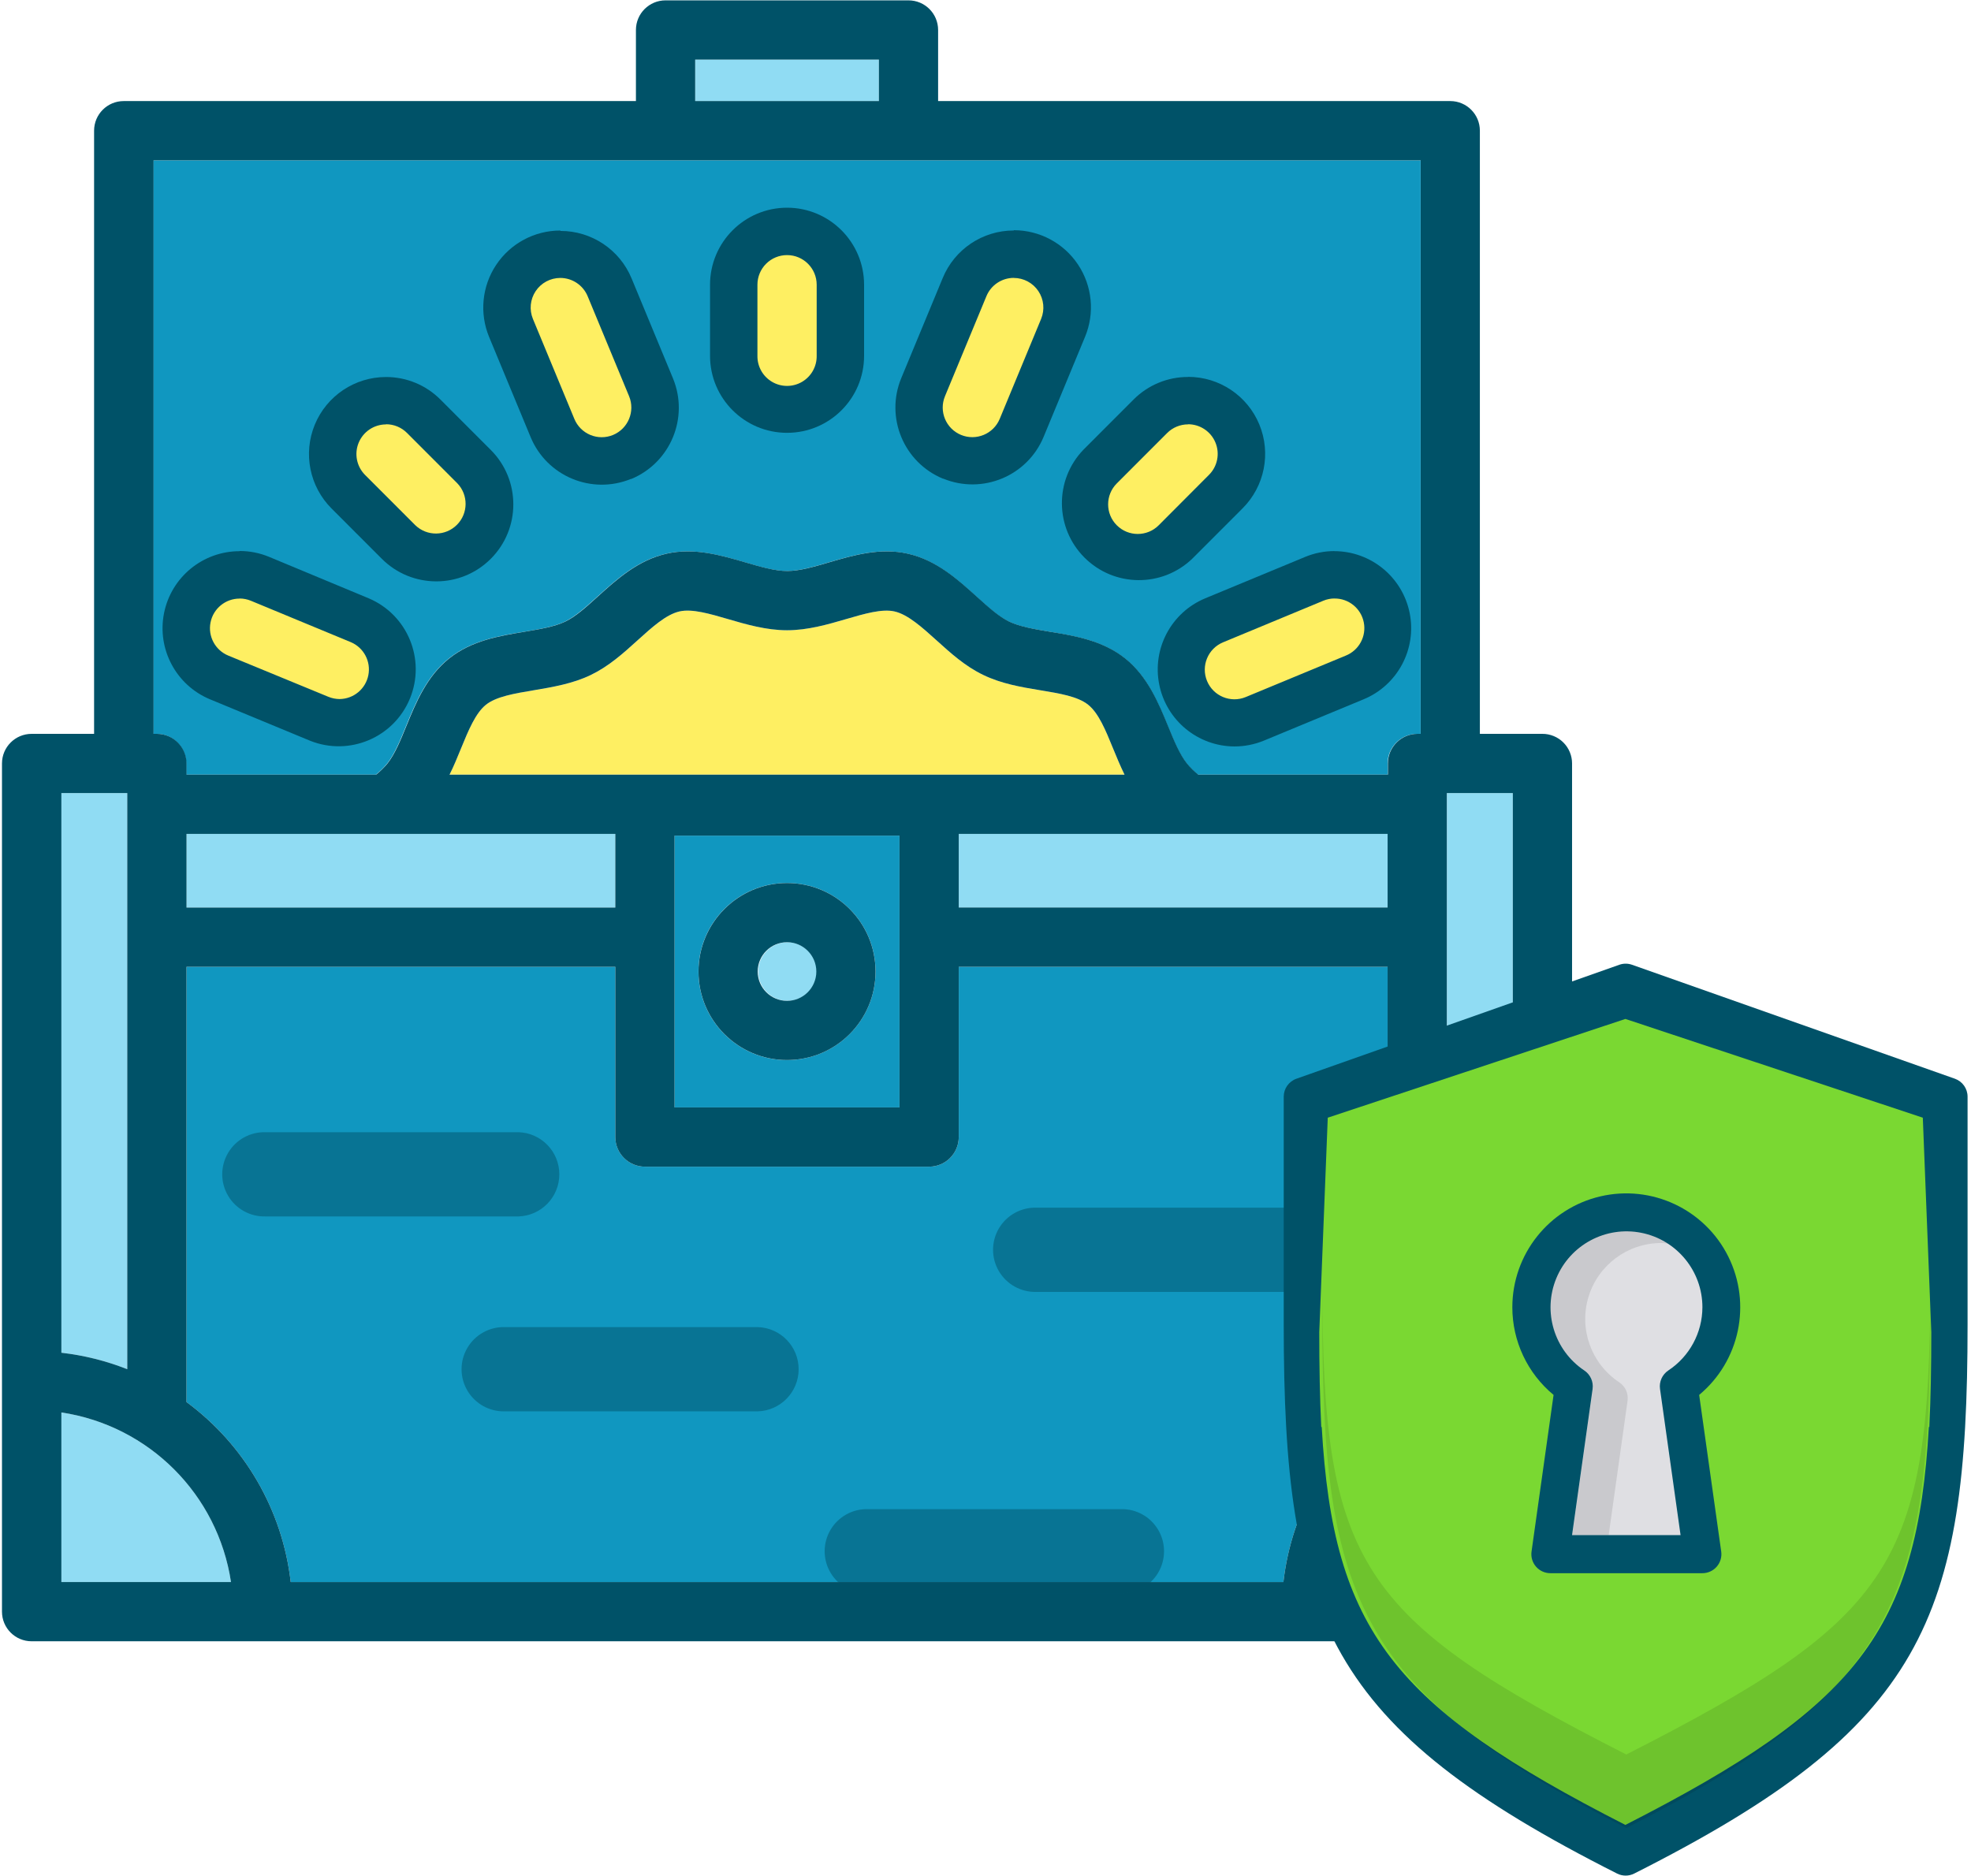
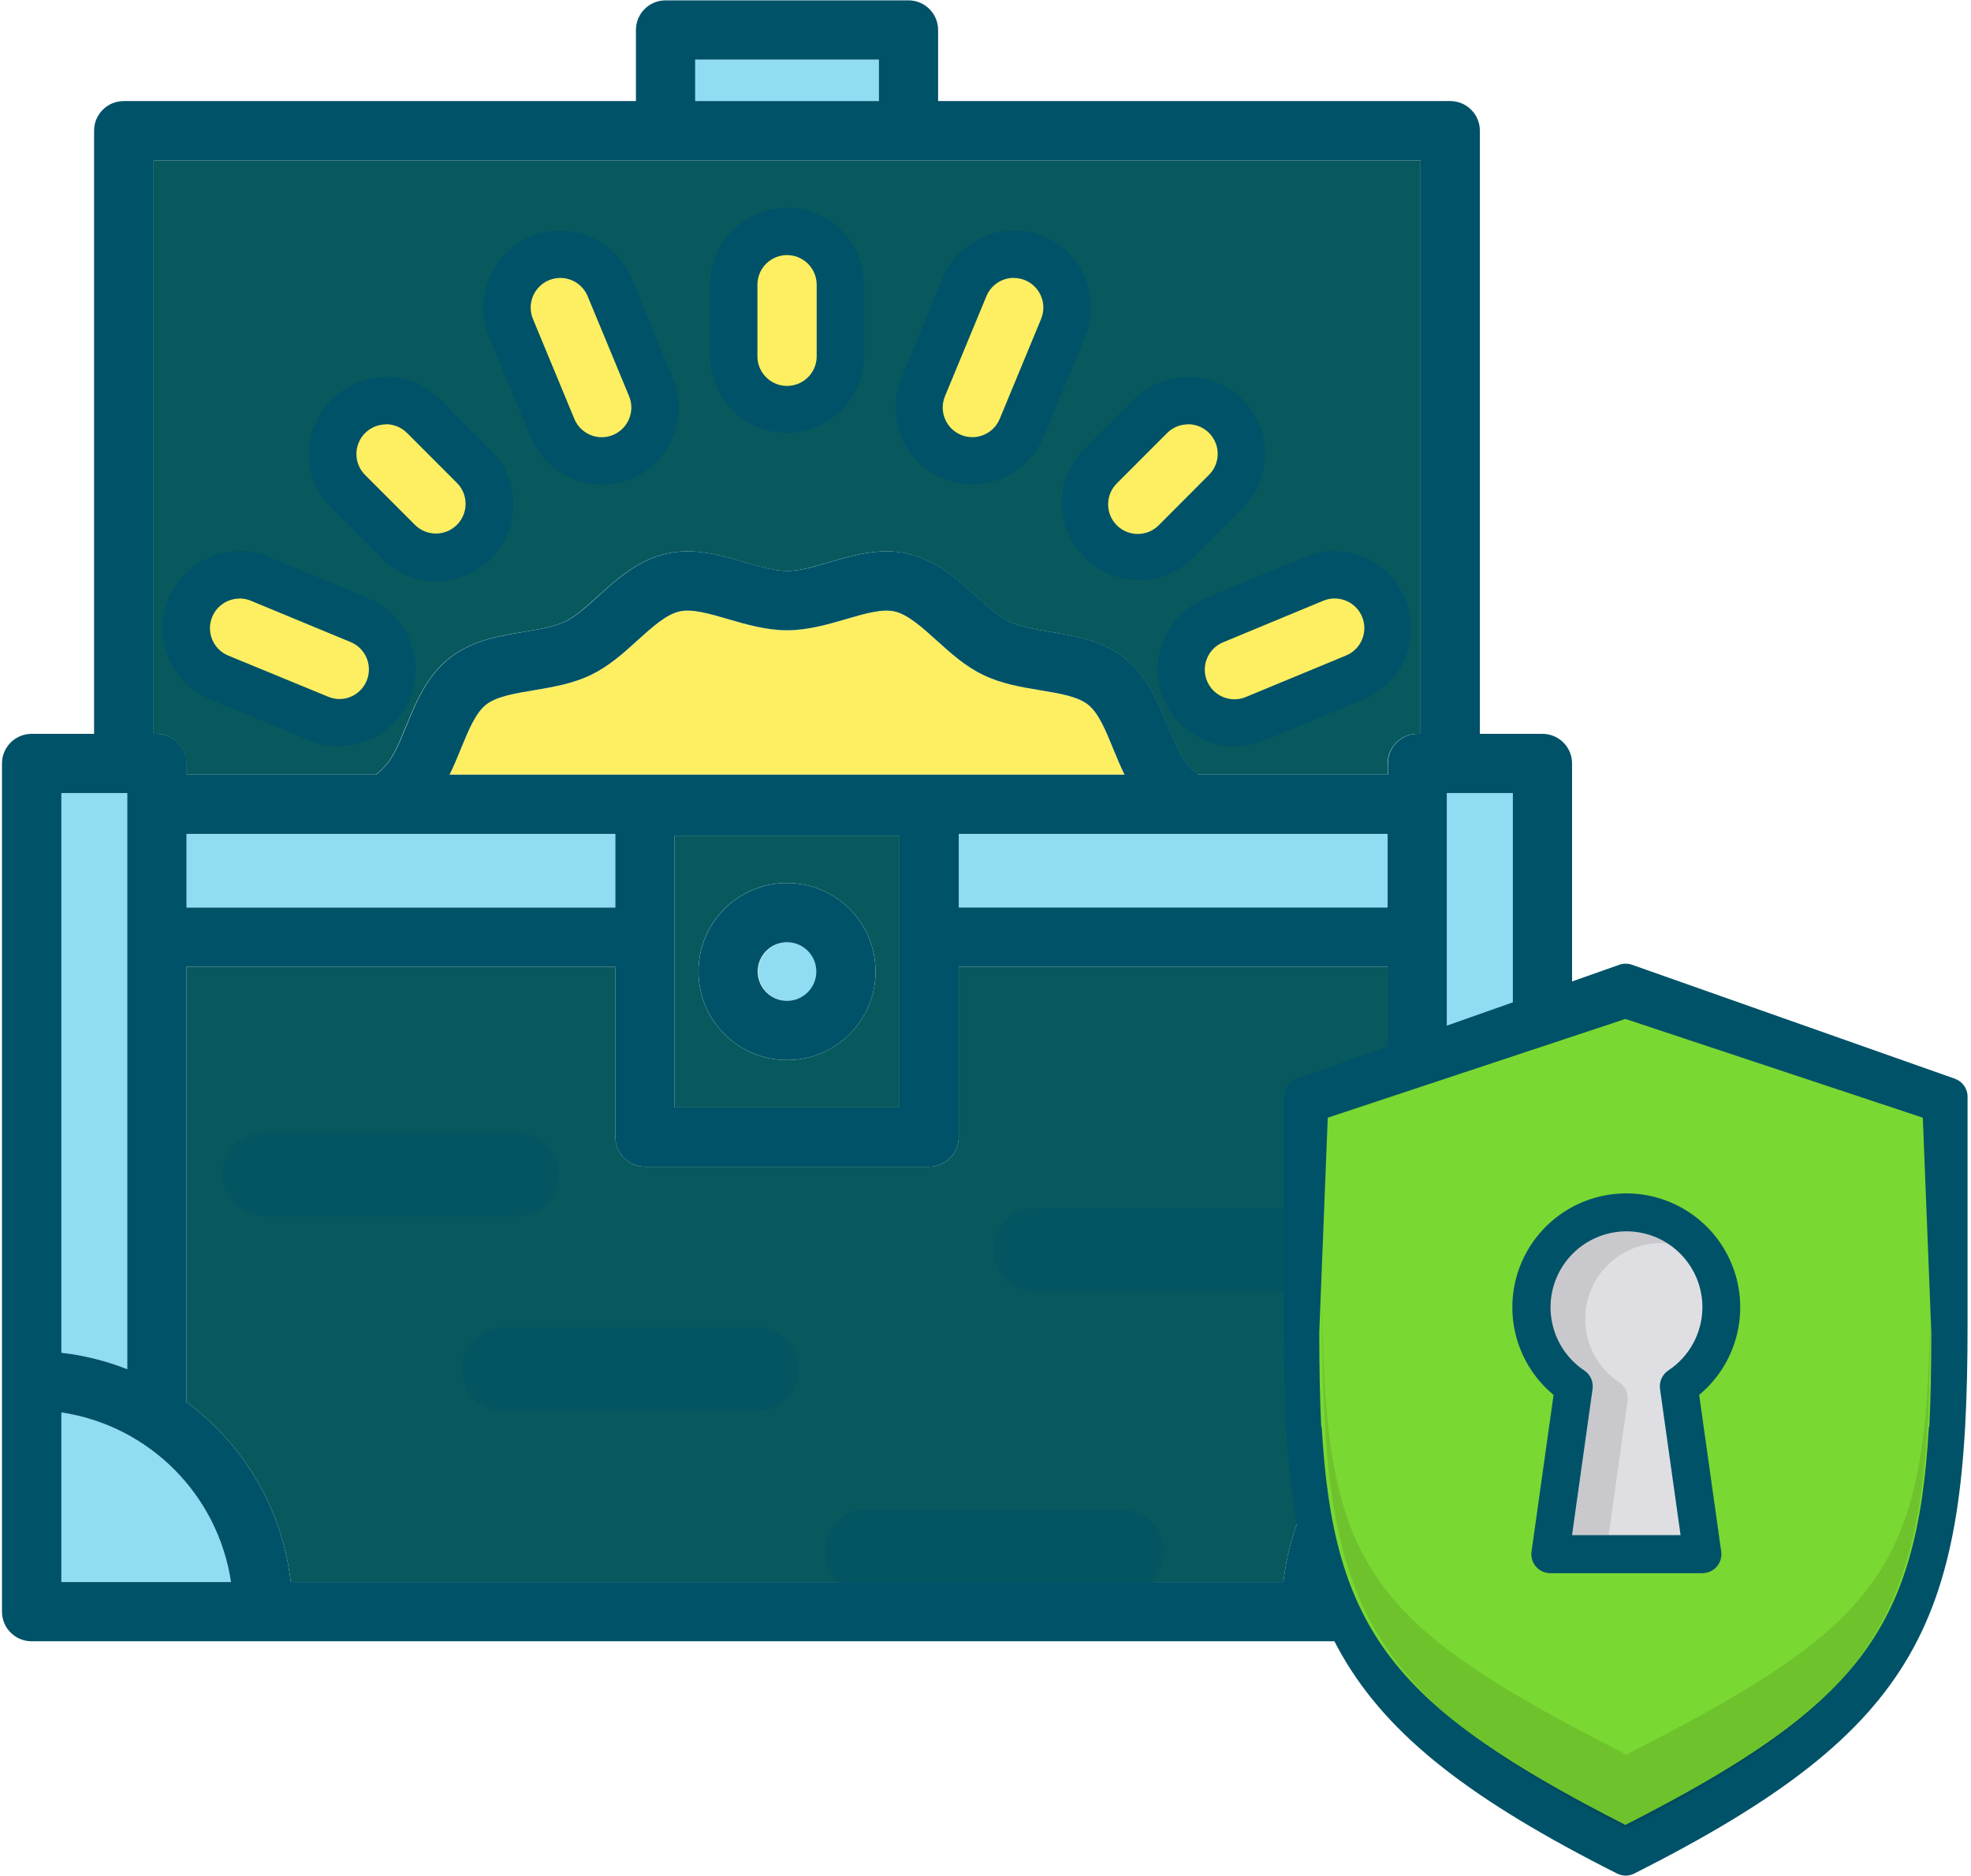
<svg xmlns="http://www.w3.org/2000/svg" width="250" height="238" viewBox="0 0 250 238">
  <g fill="none" fill-rule="nonzero">
    <path fill="#90DCF3" d="M88.181 7.561h23.297v5.261H88.181z" />
-     <path fill="#1097C0" d="M180.19 20.338V93.1h-.43a3.758 3.758 0 0 0-3.758 3.757v1.418h-24.048a9.835 9.835 0 0 1-1.433-1.413c-.937-1.172-1.648-2.916-2.405-4.76-1.207-2.946-2.57-6.283-5.43-8.568-2.861-2.284-6.393-2.86-9.52-3.382-1.974-.33-3.837-.641-5.205-1.297-1.368-.657-2.69-1.884-4.148-3.202-2.38-2.15-5.076-4.59-8.698-5.411-3.507-.797-6.919.205-9.94 1.087-1.949.571-3.792 1.112-5.36 1.112-1.569 0-3.412-.54-5.366-1.112-3.006-.882-6.443-1.884-9.935-1.087-3.622.821-6.323 3.261-8.697 5.41-1.458 1.319-2.836 2.566-4.149 3.203-1.312.636-3.236.967-5.21 1.297-3.131.501-6.678 1.113-9.52 3.382-2.84 2.27-4.223 5.622-5.43 8.568-.751 1.844-1.468 3.588-2.405 4.766a9.835 9.835 0 0 1-1.433 1.407H23.622v-1.418a3.758 3.758 0 0 0-3.757-3.757h-.431V20.338H180.19zm-9.494 62.837a3.763 3.763 0 0 0-2.86-6.96l-12.7 5.256a3.758 3.758 0 0 0 1.437 7.215 3.832 3.832 0 0 0 1.438-.285l12.685-5.226zm-17.35-22.923a3.758 3.758 0 1 0-5.315-5.312l-6.378 6.384a3.76 3.76 0 0 0 5.316 5.316l6.378-6.388zM132.06 40.47a3.761 3.761 0 0 0-6.944-2.891l-5.255 12.687a3.758 3.758 0 1 0 6.944 2.876l5.255-12.672zm-28.472 4.685v-9.02a3.758 3.758 0 1 0-7.515 0v9.02a3.758 3.758 0 1 0 7.515 0zm-25.821 10.02a3.768 3.768 0 0 0 2.034-4.91L74.544 37.58a3.758 3.758 0 1 0-6.944 2.876l5.256 12.687a3.753 3.753 0 0 0 4.91 2.034zM58 66.64a3.753 3.753 0 0 0 0-5.311l-6.398-6.404a3.757 3.757 0 1 0-5.315 5.312l6.397 6.403a3.757 3.757 0 0 0 5.316 0zM46.558 86.381a3.763 3.763 0 0 0-2.034-4.91l-12.685-5.256a3.765 3.765 0 1 0-2.876 6.96l12.685 5.256c.459.176.947.263 1.438.255a3.763 3.763 0 0 0 3.472-2.305zM176.002 122.653v55.22a33.07 33.07 0 0 0-13.216 22.834H36.874a33.07 33.07 0 0 0-13.217-22.833v-55.221h54.39v21.6a3.758 3.758 0 0 0 3.757 3.758h36.047a3.758 3.758 0 0 0 3.757-3.758v-21.6h54.394z" />
+     <path fill="#08595d" d="M180.19 20.338V93.1h-.43a3.758 3.758 0 0 0-3.758 3.757v1.418h-24.048a9.835 9.835 0 0 1-1.433-1.413c-.937-1.172-1.648-2.916-2.405-4.76-1.207-2.946-2.57-6.283-5.43-8.568-2.861-2.284-6.393-2.86-9.52-3.382-1.974-.33-3.837-.641-5.205-1.297-1.368-.657-2.69-1.884-4.148-3.202-2.38-2.15-5.076-4.59-8.698-5.411-3.507-.797-6.919.205-9.94 1.087-1.949.571-3.792 1.112-5.36 1.112-1.569 0-3.412-.54-5.366-1.112-3.006-.882-6.443-1.884-9.935-1.087-3.622.821-6.323 3.261-8.697 5.41-1.458 1.319-2.836 2.566-4.149 3.203-1.312.636-3.236.967-5.21 1.297-3.131.501-6.678 1.113-9.52 3.382-2.84 2.27-4.223 5.622-5.43 8.568-.751 1.844-1.468 3.588-2.405 4.766a9.835 9.835 0 0 1-1.433 1.407H23.622v-1.418a3.758 3.758 0 0 0-3.757-3.757h-.431V20.338H180.19zm-9.494 62.837a3.763 3.763 0 0 0-2.86-6.96l-12.7 5.256a3.758 3.758 0 0 0 1.437 7.215 3.832 3.832 0 0 0 1.438-.285l12.685-5.226zm-17.35-22.923a3.758 3.758 0 1 0-5.315-5.312l-6.378 6.384a3.76 3.76 0 0 0 5.316 5.316l6.378-6.388zM132.06 40.47a3.761 3.761 0 0 0-6.944-2.891l-5.255 12.687a3.758 3.758 0 1 0 6.944 2.876l5.255-12.672zm-28.472 4.685v-9.02a3.758 3.758 0 1 0-7.515 0v9.02a3.758 3.758 0 1 0 7.515 0zm-25.821 10.02a3.768 3.768 0 0 0 2.034-4.91L74.544 37.58a3.758 3.758 0 1 0-6.944 2.876l5.256 12.687a3.753 3.753 0 0 0 4.91 2.034zM58 66.64a3.753 3.753 0 0 0 0-5.311l-6.398-6.404a3.757 3.757 0 1 0-5.315 5.312l6.397 6.403a3.757 3.757 0 0 0 5.316 0zM46.558 86.381a3.763 3.763 0 0 0-2.034-4.91l-12.685-5.256a3.765 3.765 0 1 0-2.876 6.96l12.685 5.256c.459.176.947.263 1.438.255a3.763 3.763 0 0 0 3.472-2.305zM176.002 122.653v55.22a33.07 33.07 0 0 0-13.216 22.834H36.874a33.07 33.07 0 0 0-13.217-22.833v-55.221h54.39v21.6a3.758 3.758 0 0 0 3.757 3.758h36.047a3.758 3.758 0 0 0 3.757-3.758v-21.6h54.394z" />
    <path fill="#90DCF3" d="M99.83 119.541a3.713 3.713 0 1 1-.01 7.425 3.713 3.713 0 0 1 .01-7.425z" />
-     <path fill="#1097C0" d="M114.093 106.013v34.482H85.561v-34.482h28.532zm-3.036 17.246a11.234 11.234 0 1 0-11.227 11.229c6.197-.009 11.219-5.031 11.227-11.23z" />
+     <path fill="#08595d" d="M114.093 106.013v34.482H85.561v-34.482h28.532zm-3.036 17.246a11.234 11.234 0 1 0-11.227 11.229c6.197-.009 11.219-5.031 11.227-11.23z" />
    <path fill="#90DCF3" d="M16.142 100.616v73.089a32.808 32.808 0 0 0-8.356-2.09v-70.999h8.356zM78.041 105.792v9.345H23.652v-9.345h1.022zM121.608 105.792h54.394v9.345h-54.394zM191.884 100.616v71a32.703 32.703 0 0 0-8.357 2.089v-73.089h8.357z" />
    <path fill="#FFCE00" d="M191.884 179.191v21.516H170.34a25.608 25.608 0 0 1 21.543-21.516z" />
    <path fill="#90DCF3" d="M29.299 200.707H7.786V179.19a25.613 25.613 0 0 1 21.513 21.516z" />
    <path fill="#FEEF62" d="M142.635 98.276H57.02c.541-1.097 1.002-2.22 1.458-3.327.942-2.304 1.829-4.479 3.161-5.541 1.333-1.062 3.623-1.433 6.067-1.839 2.445-.406 4.905-.817 7.245-1.944s4.133-2.781 5.922-4.394c1.788-1.614 3.617-3.272 5.32-3.663 1.589-.36 3.813.29 6.163.977 2.264.661 4.83 1.413 7.475 1.413 2.645 0 5.21-.752 7.475-1.413 2.35-.686 4.569-1.338 6.162-.972 1.703.386 3.457 1.974 5.316 3.658 1.858 1.683 3.637 3.287 5.926 4.394 2.29 1.107 4.83 1.538 7.24 1.944 2.41.406 4.754.787 6.072 1.839 1.318 1.052 2.22 3.237 3.156 5.536.456 1.108.917 2.26 1.458 3.332z" />
    <path fill="#005268" d="M199.399 96.858v107.607a3.758 3.758 0 0 1-3.758 3.757H4.008a3.758 3.758 0 0 1-3.757-3.757V96.858a3.758 3.758 0 0 1 3.757-3.757h7.926V16.58a3.758 3.758 0 0 1 3.757-3.758h64.97V3.803A3.758 3.758 0 0 1 84.42.045h30.811a3.758 3.758 0 0 1 3.758 3.758v9.019h64.96a3.758 3.758 0 0 1 3.757 3.758V93.1h7.926a3.757 3.757 0 0 1 3.768 3.758zm-7.515 103.849V179.19a25.608 25.608 0 0 0-21.543 21.516h21.543zm0-29.091v-71h-8.367v73.089a32.703 32.703 0 0 1 8.367-2.09zM180.2 93.1V20.338H19.47V93.1h.43a3.758 3.758 0 0 1 3.758 3.757v1.418h24.048a9.835 9.835 0 0 0 1.433-1.407c.937-1.178 1.654-2.922 2.405-4.766 1.208-2.946 2.57-6.283 5.43-8.568 2.862-2.284 6.394-2.86 9.52-3.382 1.974-.33 3.843-.641 5.21-1.297 1.368-.657 2.69-1.884 4.149-3.202 2.374-2.15 5.075-4.59 8.697-5.411 3.507-.797 6.914.205 9.935 1.087 1.954.571 3.798 1.112 5.366 1.112 1.568 0 3.412-.54 5.36-1.112 3.006-.882 6.448-1.884 9.94-1.087 3.623.821 6.318 3.261 8.698 5.41 1.458 1.319 2.83 2.566 4.148 3.203 1.318.636 3.231.967 5.205 1.297 3.132.501 6.684 1.113 9.52 3.382 2.835 2.27 4.223 5.622 5.43 8.568.757 1.844 1.468 3.588 2.405 4.76a9.84 9.84 0 0 0 1.433 1.413h24.048v-1.418a3.758 3.758 0 0 1 3.758-3.757h.43-.025zm-4.198 84.773v-55.221h-54.394v21.6a3.758 3.758 0 0 1-3.757 3.758H81.804a3.758 3.758 0 0 1-3.758-3.758v-21.6H23.657v55.22a33.07 33.07 0 0 1 13.217 22.834h125.912a33.07 33.07 0 0 1 13.216-22.833zm0-62.737v-9.345h-54.394v9.345h54.394zM57.019 98.277h85.616c-.54-1.098-1.002-2.225-1.458-3.333-.937-2.3-1.828-4.474-3.156-5.536-1.328-1.062-3.627-1.433-6.072-1.839-2.445-.406-4.905-.817-7.24-1.944-2.334-1.127-4.138-2.781-5.926-4.394-1.789-1.614-3.613-3.272-5.316-3.658-1.593-.366-3.813.286-6.162.972-2.265.661-4.83 1.413-7.475 1.413-2.646 0-5.21-.752-7.475-1.413-2.35-.686-4.574-1.338-6.163-.977-1.703.39-3.462 1.98-5.32 3.663-1.859 1.683-3.638 3.287-5.922 4.394-2.285 1.107-4.835 1.538-7.245 1.944-2.41.406-4.75.787-6.067 1.839-1.317 1.052-2.22 3.237-3.161 5.541-.456 1.108-.917 2.255-1.458 3.327zm57.074 42.218v-34.482H85.561v34.482h28.532zm-2.615-127.673V7.56H88.176v5.26h23.302zM78.046 115.137v-9.345H23.657v9.345h54.39zM19.9 200.707h9.399A25.613 25.613 0 0 0 7.786 179.19v21.516H19.9zm-3.758-27.002v-73.089H7.786v71a32.808 32.808 0 0 1 8.356 2.089z" />
    <path fill="#FEEF62" d="M156.573 91.693a6.764 6.764 0 0 1-2.585-13.028l12.68-5.256a6.776 6.776 0 1 1 5.176 12.527l-12.686 5.256c-.82.332-1.699.502-2.585.5z" />
    <path fill="#005268" d="M169.259 75.93a3.758 3.758 0 0 1 1.437 7.245l-12.685 5.256a3.758 3.758 0 0 1-2.876-6.945l12.7-5.27c.456-.192.945-.29 1.439-.291l-.015.005zm.015-6.018a9.714 9.714 0 0 0-3.743.746l-12.68 5.256a9.77 9.77 0 0 0 3.722 18.785c1.266 0 2.52-.245 3.693-.722l12.685-5.256a9.77 9.77 0 0 0-3.738-18.8l.06-.01z" />
    <path fill="#FEEF62" d="M144.289 70.729a6.769 6.769 0 0 1-4.785-11.525l6.378-6.383a6.763 6.763 0 1 1 9.569 9.56l-6.358 6.363a6.718 6.718 0 0 1-4.804 1.985z" />
    <path fill="#005268" d="M150.691 53.823a3.758 3.758 0 0 1 2.656 6.419l-6.378 6.398a3.757 3.757 0 0 1-5.316-5.311l6.378-6.384a3.742 3.742 0 0 1 2.66-1.107v-.015zm0-5.998a9.704 9.704 0 0 0-6.903 2.856l-6.373 6.379a9.771 9.771 0 0 0 13.817 13.814l6.378-6.384a9.771 9.771 0 0 0-6.909-16.68l-.01.015z" />
    <path fill="#FEEF62" d="M123.327 58.468a6.764 6.764 0 0 1-6.243-4.179 6.705 6.705 0 0 1 0-5.18l5.256-12.682a6.775 6.775 0 1 1 12.525 5.17l-5.256 12.692a6.753 6.753 0 0 1-6.282 4.179z" />
    <path fill="#005268" d="M128.582 35.26a3.762 3.762 0 0 1 3.472 5.2l-5.25 12.682a3.763 3.763 0 0 1-4.91 2.034 3.758 3.758 0 0 1-2.034-4.91l5.255-12.687a3.753 3.753 0 0 1 3.472-2.325l-.005.005zm.005-6.019a9.734 9.734 0 0 0-9.018 6.043l-5.25 12.677a9.771 9.771 0 0 0 5.285 12.767h.05c4.975 2.03 10.656-.338 12.716-5.302l5.255-12.691a9.776 9.776 0 0 0-9.018-13.529l-.02.035zM99.83 112.025c6.2.003 11.223 5.03 11.222 11.23 0 6.2-5.026 11.227-11.226 11.228-6.2 0-11.226-5.024-11.229-11.224.006-6.202 5.031-11.228 11.233-11.234zm3.712 11.234a3.718 3.718 0 1 0-7.436-.01 3.718 3.718 0 0 0 7.436.01z" />
    <path fill="#FEEF62" d="M99.83 51.904a6.774 6.774 0 0 1-6.764-6.764v-9.02a6.764 6.764 0 1 1 13.527 0v9.02a6.774 6.774 0 0 1-6.763 6.764z" />
    <path fill="#005268" d="M99.83 32.363a3.758 3.758 0 0 1 3.757 3.758v9.019a3.758 3.758 0 1 1-7.515 0v-9.02a3.753 3.753 0 0 1 3.758-3.757zm0-6.013c-5.394.006-9.764 4.377-9.77 9.77v9.02c0 5.396 4.374 9.77 9.77 9.77 5.395 0 9.77-4.374 9.77-9.77v-9.02c-.006-5.393-4.377-9.764-9.77-9.77z" />
    <path fill="#FEEF62" d="M76.328 58.468a6.738 6.738 0 0 1-6.253-4.184L64.82 41.587a6.765 6.765 0 1 1 12.495-5.18l5.26 12.696a6.78 6.78 0 0 1-3.657 8.839c-.821.342-1.701.52-2.59.526z" />
    <path fill="#005268" d="M71.067 35.26c1.52.001 2.89.918 3.472 2.324l5.256 12.687a3.768 3.768 0 0 1-2.034 4.91 3.753 3.753 0 0 1-4.91-2.034L67.595 40.46a3.763 3.763 0 0 1 3.472-5.2zm0-6.014a9.77 9.77 0 0 0-9.018 13.529l5.256 12.682c2.057 4.965 7.739 7.336 12.715 5.306h.06c4.972-2.076 7.332-7.78 5.28-12.762l-5.255-12.692a9.75 9.75 0 0 0-9.018-6.012l-.02-.05z" />
    <path fill="#FEEF62" d="M55.346 70.729a6.743 6.743 0 0 1-4.78-1.975l-6.388-6.393a6.765 6.765 0 1 1 9.57-9.56l6.372 6.383a6.765 6.765 0 0 1-4.78 11.525l.006.02z" />
    <path fill="#005268" d="M48.963 53.823a3.752 3.752 0 0 1 2.66 1.102l6.378 6.384a3.765 3.765 0 0 1-5.316 5.331l-6.377-6.383a3.758 3.758 0 0 1 2.655-6.414v-.02zm0-5.993a9.77 9.77 0 0 0-6.909 16.68l6.378 6.384A9.769 9.769 0 1 0 62.249 57.08l-6.377-6.383a9.714 9.714 0 0 0-6.914-2.867h.005z" />
    <path fill="#FEEF62" d="M43.086 91.693c-.878 0-1.747-.17-2.56-.501l-12.71-5.266a6.764 6.764 0 1 1 5.18-12.497l12.685 5.256a6.764 6.764 0 0 1-2.595 13.008z" />
    <path fill="#005268" d="M30.396 75.93c.494 0 .982.1 1.438.29l12.685 5.256a3.758 3.758 0 0 1-1.433 7.21 3.827 3.827 0 0 1-1.433-.285l-12.69-5.226A3.758 3.758 0 0 1 30.4 75.94l-.005-.01zm.005-6.003a9.77 9.77 0 0 0-3.743 18.8l12.69 5.255a9.77 9.77 0 0 0 7.425-18.073l-12.635-5.26a9.709 9.709 0 0 0-3.742-.747l.005.025z" />
    <path fill="#005268" d="M33.697 154.324h32.065a5.346 5.346 0 0 0 0-10.687H33.697a5.346 5.346 0 1 0 0 10.687zM64.053 179.051h32.064a5.346 5.346 0 0 0 0-10.687H64.053a5.346 5.346 0 1 0 0 10.687zM131.468 163.9h32.064a5.346 5.346 0 1 0 0-10.688h-32.064a5.346 5.346 0 1 0 0 10.687zM110.09 202.145h32.064a5.346 5.346 0 1 0 0-10.688H110.09a5.346 5.346 0 1 0 0 10.688z" opacity=".5" />
    <path fill="#005268" d="M247.96 136.854L207 122.394a2.41 2.41 0 0 0-1.603 0l-40.962 14.46a2.415 2.415 0 0 0-1.608 2.275v28.916c0 37.419 5.546 51.107 42.284 69.646a2.4 2.4 0 0 0 2.17 0c36.738-18.539 42.284-32.202 42.284-69.646v-28.916c0-1.02-.642-1.931-1.603-2.275z" />
    <path fill="#7AD832" d="M206.164 231.52c-29.409-14.996-37.055-24.668-38.518-50.487h-.06c-.181-3.698-.251-7.686-.251-12.025l1.077-27.212 37.752-12.527 37.724 12.527 1.077 27.212c0 4.34-.07 8.327-.25 12.025h-.062c-1.462 25.82-9.08 35.491-38.489 50.486z" />
    <path fill="#000" d="M206.278 222.588c-33.983-17.327-38.553-24.111-38.553-59.951v4.51c0 35.84 4.57 47.444 38.553 64.77 33.983-17.326 38.552-28.926 38.552-64.77v-4.51c0 35.84-4.57 42.624-38.552 59.95z" opacity=".1" />
    <path fill="#005268" d="M191.824 165.848c-.001 4.301 1.917 8.378 5.23 11.119l-2.795 19.872a2.41 2.41 0 0 0 2.384 2.745h19.289a2.41 2.41 0 0 0 2.385-2.745l-2.796-19.872a14.456 14.456 0 0 0-12.553-25.184 14.455 14.455 0 0 0-11.144 14.065z" />
    <path fill="#DFDFE3" d="M215.932 165.848a9.635 9.635 0 0 1-4.324 8.017 2.415 2.415 0 0 0-1.052 2.345l2.605 18.54H199.4l2.605-18.54a2.415 2.415 0 0 0-1.052-2.345 9.636 9.636 0 0 1 7.222-17.466 9.635 9.635 0 0 1 7.758 9.45z" />
    <path fill="#000" d="M204.043 194.75l2.395-17.037a2.415 2.415 0 0 0-1.052-2.345 9.636 9.636 0 0 1 5.31-17.672c.296 0 .577.06.867.085-4.44-2.926-10.413-1.698-13.34 2.744-2.925 4.441-1.697 10.414 2.744 13.34a2.415 2.415 0 0 1 1.052 2.345l-2.605 18.54h4.63z" opacity=".1" />
  </g>
</svg>
